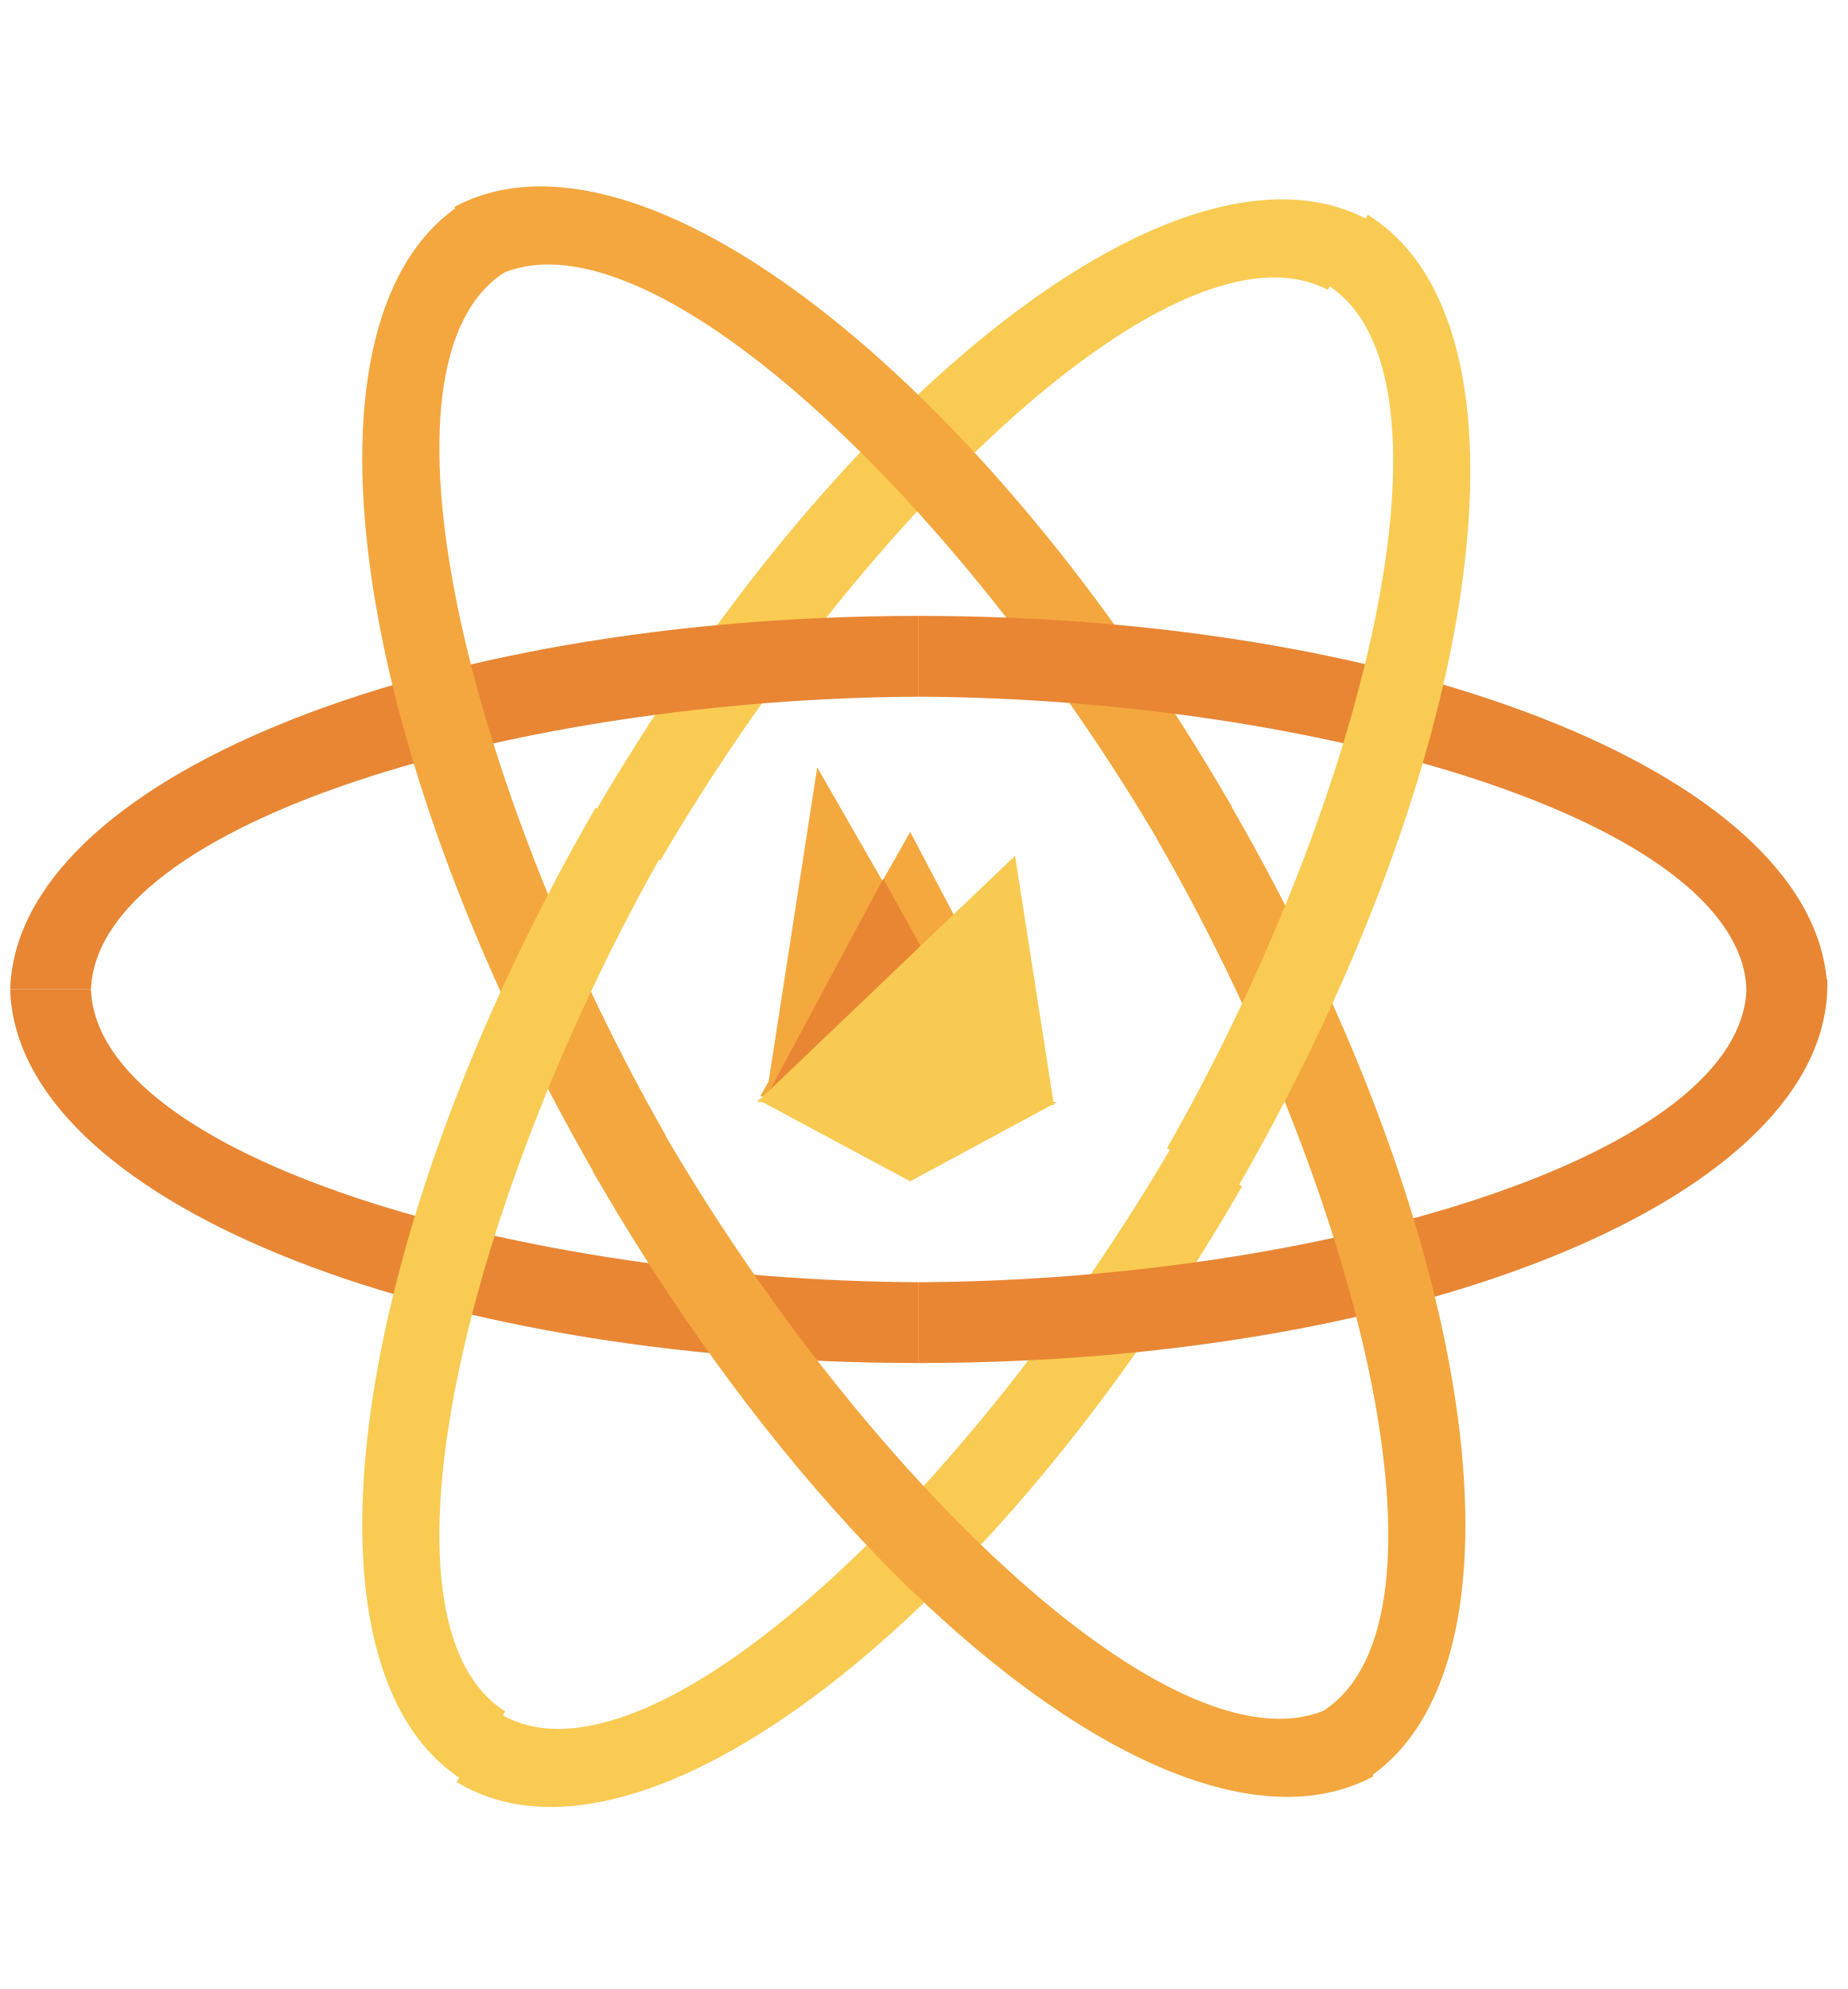
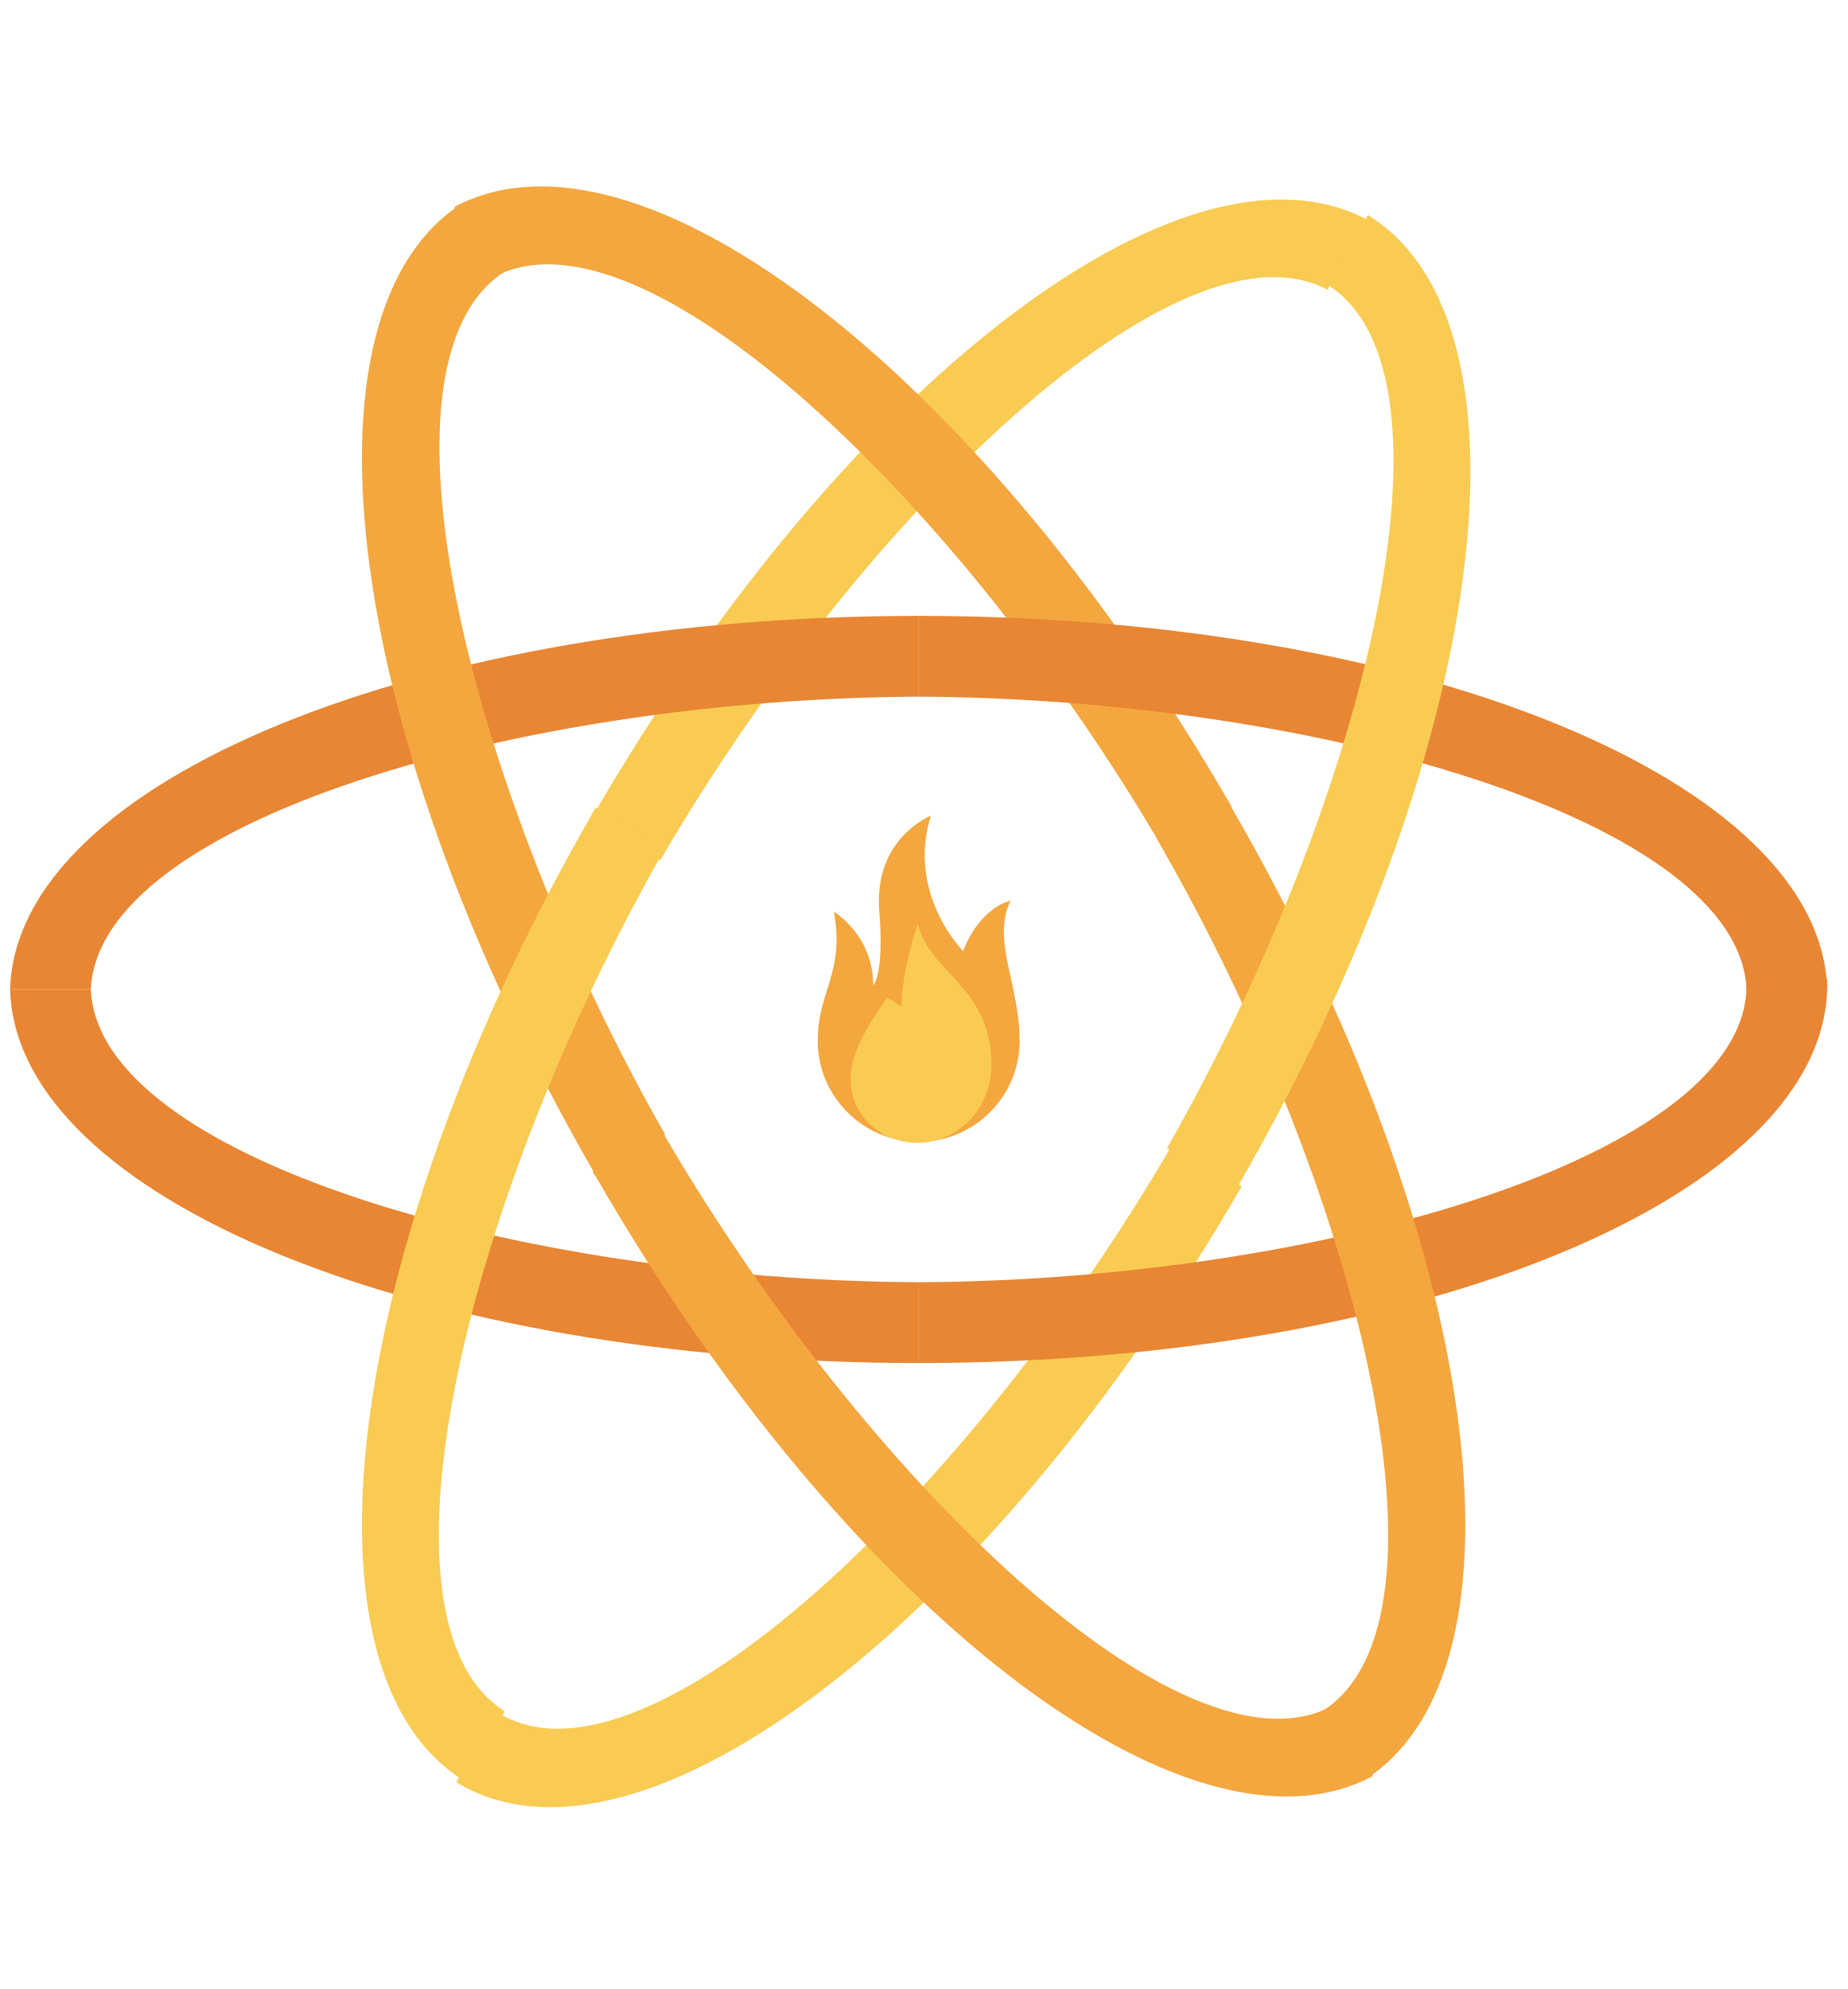
- <svg xmlns="http://www.w3.org/2000/svg" width="183" height="197" viewBox="0 0 183 197">
-   <g fill="none" fill-rule="evenodd">
-     <path fill="#F4A93F" d="M80.95 76l19.202 33.45-24.243-.872z" />
-     <path fill="#F4A83E" d="M90.16 82.4l14.234 27.05-29.091-.872z" />
-     <path fill="#E88634" d="M87.489 87.038L99.94 109.45l-24.334-.243z" />
-     <path fill="#F8CA51" d="M100.546 84.758l3.848 24.692L75 109.153z" />
-     <path fill="#F8CA51" d="M90.16 117l14.555-7.847L75 108.875z" />
-     <path d="M1.008 98C1.643 118.712 41.69 135 91 135v-8.002C51.309 126.8 9.675 114.642 9.008 98h-8z" fill="#E88634" />
-     <path d="M135.523 21.782C117.27 11.976 83.14 38.515 58.484 81.218l6.93 4.001c20.016-34.275 51.364-64.252 66.11-56.508l4-6.929z" fill="#F9CB52" />
-     <path d="M1.008 98C1.643 77.288 41.69 61 91 61v8.002C51.309 69.2 9.675 81.358 9.008 98h-8z" fill="#E88634" />
-     <path d="M46.043 20c-17.62 10.906-11.702 53.732 12.953 96.436l6.93-4.002C46.251 77.963 35.964 35.827 50.043 26.93l-4-6.929z" fill="#F4A73E" />
-     <path d="M46.043 176.436C28.423 165.53 34.34 122.703 58.996 80l6.93 4.001c-19.675 34.472-29.962 76.608-15.883 85.506l-4 6.929z" fill="#F9CB52" />
-     <path d="M45 20.5c18.255-9.806 52.384 16.732 77.04 59.436l-6.931 4C95.093 49.662 63.746 19.687 49 27.43L45 20.5z" fill="#F4A73E" />
-     <path d="M181 98c-.635-20.712-40.683-37-89.992-37v8.002C130.698 69.2 172.333 81.358 173 98h8z" fill="#E88634" />
-     <path d="M45.241 176.501c.107.065.214.129.322.191 18.143 10.475 52.623-16.146 77.476-59.192l-6.892-4.067c-20.175 34.58-51.9 64.808-66.502 56.378a10.11 10.11 0 0 1-.437-.267L45.24 176.5z" fill="#F9CB52" />
-     <path d="M136.036 175.938C117.78 185.738 83.653 159.2 59 116.5l-.26-.45 6.836-4.16c19.984 34.503 51.585 64.863 66.431 57.134l4.029 6.914z" fill="#F4A73E" />
-     <path d="M181 97c.005.166.008.333.008.5 0 20.95-40.295 37.5-90 37.5v-8.002c40.012-.198 82-12.554 82-29.403 0-.2-.006-.398-.018-.595H181z" fill="#E88634" />
-     <path d="M135.005 176.43c17.609-10.915 11.688-53.734-12.962-96.43l-.44-.76-7.022 3.835.047.082c19.952 34.558 30.52 77.214 16.45 86.298l3.927 6.975z" fill="#F4A73E" />
-     <path d="M135.48 21.282c17.62 10.906 11.702 53.733-12.953 96.436l-6.93-4.001c19.676-34.472 29.962-76.608 15.883-85.506l4-6.929z" fill="#F9CB52" />
+ <svg xmlns="http://www.w3.org/2000/svg" version="1.1" id="Layer_1" x="0px" y="0px" viewBox="0 0 183 197" style="enable-background:new 0 0 183 197;" xml:space="preserve">
+   <style type="text/css">
+ 	.st0{fill:#E88634;}
+ 	.st1{fill:#F9CB52;}
+ 	.st2{fill:#F4A73E;}
+ </style>
+   <g>
+     <path class="st0" d="M1,98c0.6,20.7,40.7,37,90,37v-8c-39.7-0.2-81.3-12.4-82-29C9,98,1,98,1,98z" />
+     <path class="st1" d="M135.5,21.8c-18.3-9.8-52.4,16.7-77,59.4l6.9,4c20-34.3,51.4-64.3,66.1-56.5L135.5,21.8L135.5,21.8z" />
+     <path class="st0" d="M1,98c0.6-20.7,40.7-37,90-37v8C51.3,69.2,9.7,81.4,9,98C9,98,1,98,1,98z" />
+     <path class="st2" d="M46,20c-17.6,10.9-11.7,53.7,13,96.4l6.9-4C46.3,78,36,35.8,50,26.9L46,20L46,20z" />
+     <path class="st1" d="M46,176.4C28.4,165.5,34.3,122.7,59,80l6.9,4c-19.7,34.5-30,76.6-15.9,85.5L46,176.4L46,176.4z" />
+     <path class="st2" d="M45,20.5c18.3-9.8,52.4,16.7,77,59.4l-6.9,4C95.1,49.7,63.7,19.7,49,27.4L45,20.5z" />
+     <path class="st0" d="M181,98c-0.6-20.7-40.7-37-90-37v8c39.7,0.2,81.3,12.4,82,29H181z" />
+     <path class="st1" d="M45.2,176.5c0.1,0.1,0.2,0.1,0.3,0.2c18.1,10.5,52.6-16.1,77.5-59.2l-6.9-4.1C96,148,64.2,178.2,49.6,169.8   c-0.1-0.1-0.3-0.2-0.4-0.3L45.2,176.5L45.2,176.5z" />
+     <path class="st2" d="M136,175.9c-18.3,9.8-52.4-16.7-77-59.4l-0.3-0.4l6.8-4.2c20,34.5,51.6,64.9,66.4,57.1L136,175.9L136,175.9z" />
+     <path class="st0" d="M181,97c0,0.2,0,0.3,0,0.5c0,20.9-40.3,37.5-90,37.5v-8c40-0.2,82-12.6,82-29.4c0-0.2,0-0.4,0-0.6H181z" />
+     <path class="st2" d="M135,176.4c17.6-10.9,11.7-53.7-13-96.4l-0.4-0.8l-7,3.8l0,0.1c20,34.6,30.5,77.2,16.5,86.3L135,176.4z" />
+     <path class="st1" d="M135.5,21.3c17.6,10.9,11.7,53.7-13,96.4l-6.9-4c19.7-34.5,30-76.6,15.9-85.5   C131.5,28.2,135.5,21.3,135.5,21.3z" />
+     <path class="st2" d="M81,103.1c0,5.5,4.5,10,10,10l0,0c5.5,0,10-4.5,10-10c0-5.6-2.8-10-0.9-13.9c0,0-3,0.6-4.7,5   c0,0-5.6-5.6-3.2-13.4c0,0-5.7,2.2-5.1,9.5c0.5,6.2-0.6,7.3-0.6,7.3c0-5-3.9-7.3-3.9-7.3C83.7,96.4,81,98.1,81,103.1z" />
+     <path class="st1" d="M98.2,105.5c0,4.2-3.2,7.7-7.4,7.7c-3.9-0.1-6.9-3.1-6.5-7c0.1-1.7,1.5-4.6,3.6-7.4l1.4,0.9   c0-3.5,1.6-8.2,1.6-8.2C92.1,96.4,98.2,97.7,98.2,105.5z" />
  </g>
</svg>
